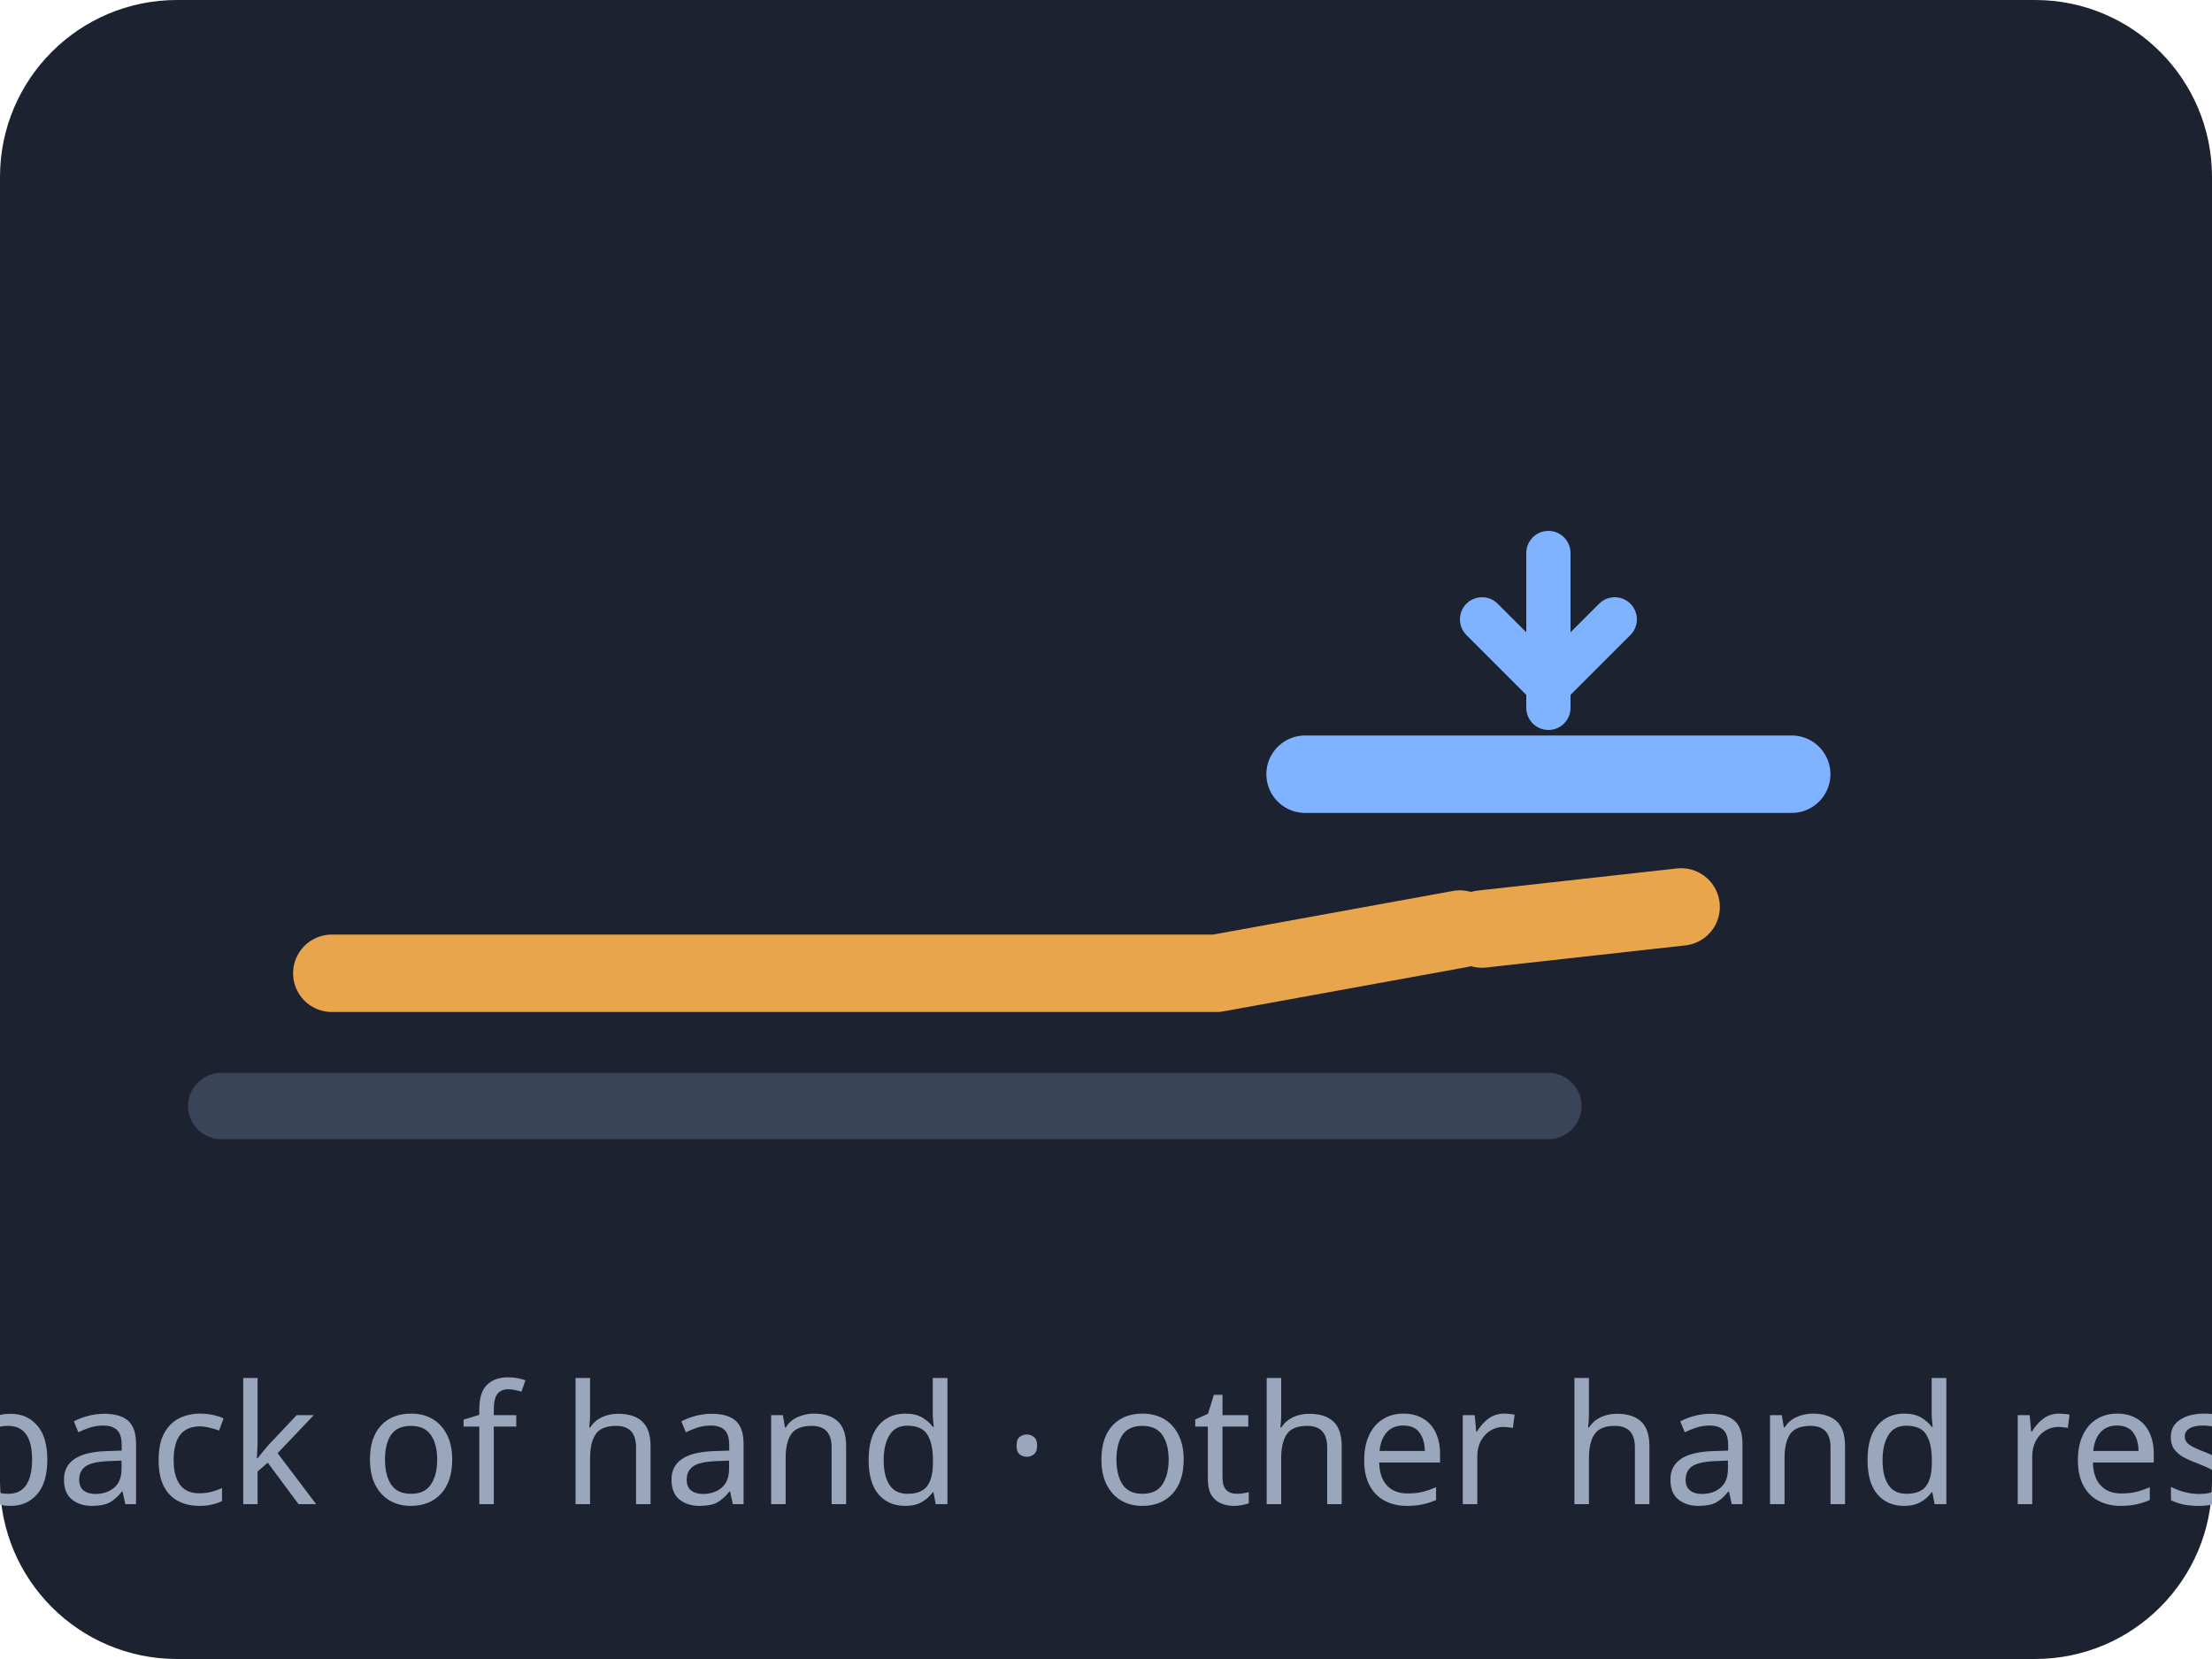
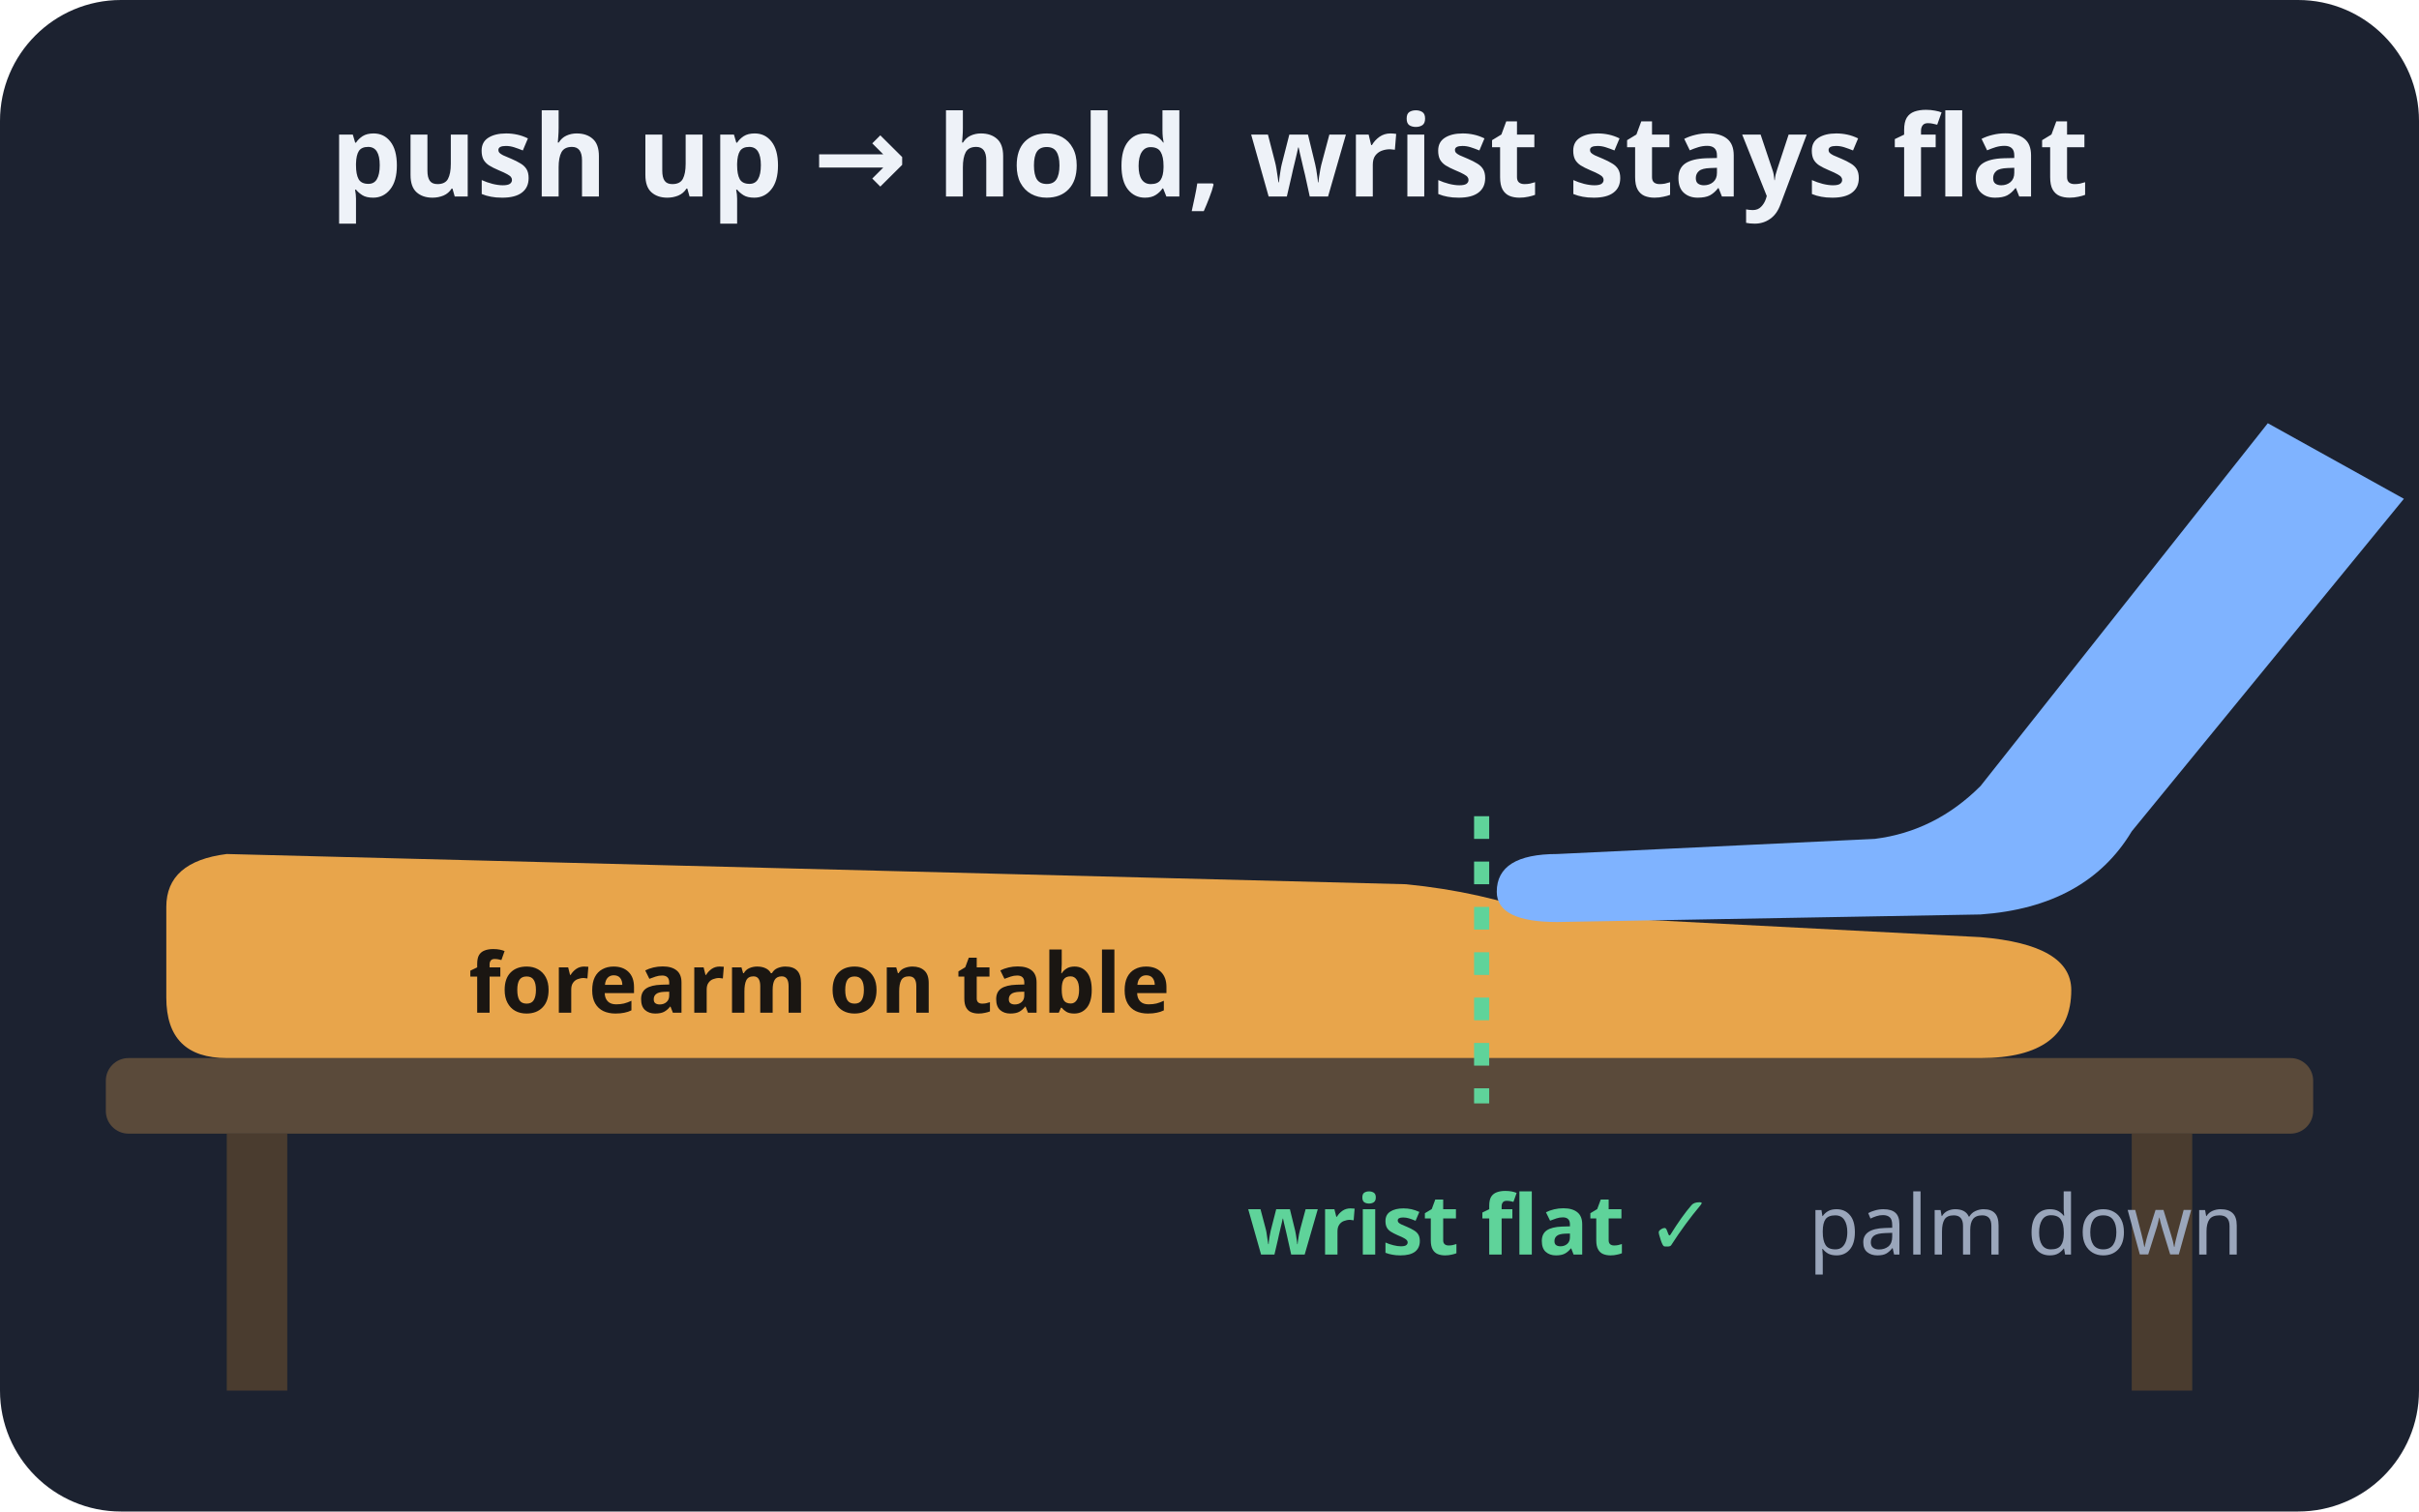
- <svg xmlns="http://www.w3.org/2000/svg" viewBox="0 0 200 150">
-   <rect width="200" height="150" rx="16" fill="#1c2230" />
-   <g fill="none" stroke="#e8a54b" stroke-width="7" stroke-linecap="round" stroke-linejoin="round">
-     <path d="M20 100h120" stroke="#3a4458" stroke-width="6" />
-     <path d="M30 88h80M110 88l22 -4" />
-     <path d="M134 84l18 -2" />
-     <path d="M118 70h44" stroke="#7fb3ff" />
-     <path d="M140 64v-14M134 56l6 6 6 -6" stroke="#7fb3ff" stroke-width="4" />
-     <text x="100" y="136" text-anchor="middle" fill="#9aa6bb" stroke="none" font-size="15" font-family="sans-serif">lift back of hand · other hand resists</text>
+ <svg xmlns="http://www.w3.org/2000/svg" viewBox="0 0 320 200" font-family="sans-serif">
+   <rect width="320" height="200" rx="16" fill="#1c2230" />
+   <text x="160" y="26" text-anchor="middle" fill="#eef2f8" font-size="15" font-weight="700">push up → hold, wrist stays flat</text>
+   <rect x="14" y="140" width="292" height="10" rx="3" fill="#5a4a3a" />
+   <rect x="30" y="150" width="8" height="34" fill="#4a3c2f" />
+   <rect x="282" y="150" width="8" height="34" fill="#4a3c2f" />
+   <path d="M22 120 Q22 114 30 113 L186 117 Q196 118 204 121 L262 124 Q274 125 274 131 Q274 140 262 140 L30 140 Q22 140 22 132 Z" fill="#e8a54b" />
+   <text x="62" y="134" fill="#1a1612" font-size="11" font-weight="700">forearm on table</text>
+   <g>
+     <line x1="196" y1="108" x2="196" y2="146" stroke="#5fd39a" stroke-width="2" stroke-dasharray="3 3" />
+     <text x="196" y="166" text-anchor="middle" fill="#5fd39a" font-size="11" font-weight="700">wrist flat ✓</text>
+   </g>
+   <text x="268" y="166" text-anchor="middle" fill="#9aa6bb" font-size="11">palm down</text>
+   <g>
+     <animateTransform attributeName="transform" type="translate" values="0 -40;0 -40;0 0;0 0;0 -40" keyTimes="0;0.05;0.18;0.9;1" dur="6s" repeatCount="indefinite" />
+     <path d="M300 56 L262 104 Q256 110 248 111 L206 113 Q198 113 198 118 Q198 122 206 122 L262 121 Q276 120 282 110 L318 66 Z" fill="#7fb3ff" />
+   </g>
+   <g opacity="0">
+     <animate attributeName="opacity" values="0;0;1;1;0;0" keyTimes="0;0.22;0.28;0.82;0.88;1" dur="6s" repeatCount="indefinite" />
+     <g>
+       <animate attributeName="opacity" values="1;0.55;1" dur="1s" repeatCount="indefinite" />
+       <path d="M214 104 V66" stroke="#e8a54b" stroke-width="6" stroke-linecap="round" />
+       <path d="M203 76 L214 60 L225 76 Z" fill="#e8a54b" />
+       <text x="204" y="72" text-anchor="end" fill="#e8a54b" font-size="12" font-weight="700">push up</text>
+       <path d="M242 54 V92" stroke="#7fb3ff" stroke-width="6" stroke-linecap="round" />
+       <path d="M231 84 L242 100 L253 84 Z" fill="#7fb3ff" />
+       <text x="242" y="48" text-anchor="middle" fill="#7fb3ff" font-size="12" font-weight="700">other hand resists</text>
+     </g>
+   </g>
+   <g font-size="13" font-weight="700" text-anchor="middle">
+     <text x="160" y="190" fill="#9aa6bb" opacity="0">
+       <animate attributeName="opacity" values="1;1;0;0" keyTimes="0;0.2;0.22;1" dur="6s" repeatCount="indefinite" />1 · place the other hand</text>
+     <text x="160" y="190" fill="#e8a54b" opacity="0">
+       <animate attributeName="opacity" values="0;0;1;1;0;0" keyTimes="0;0.22;0.24;0.84;0.86;1" dur="6s" repeatCount="indefinite" />2 · push up and hold, nothing moves</text>
+     <text x="160" y="190" fill="#5fd39a" opacity="0">
+       <animate attributeName="opacity" values="0;0;1;1" keyTimes="0;0.86;0.88;1" dur="6s" repeatCount="indefinite" />3 · relax</text>
  </g>
</svg>
